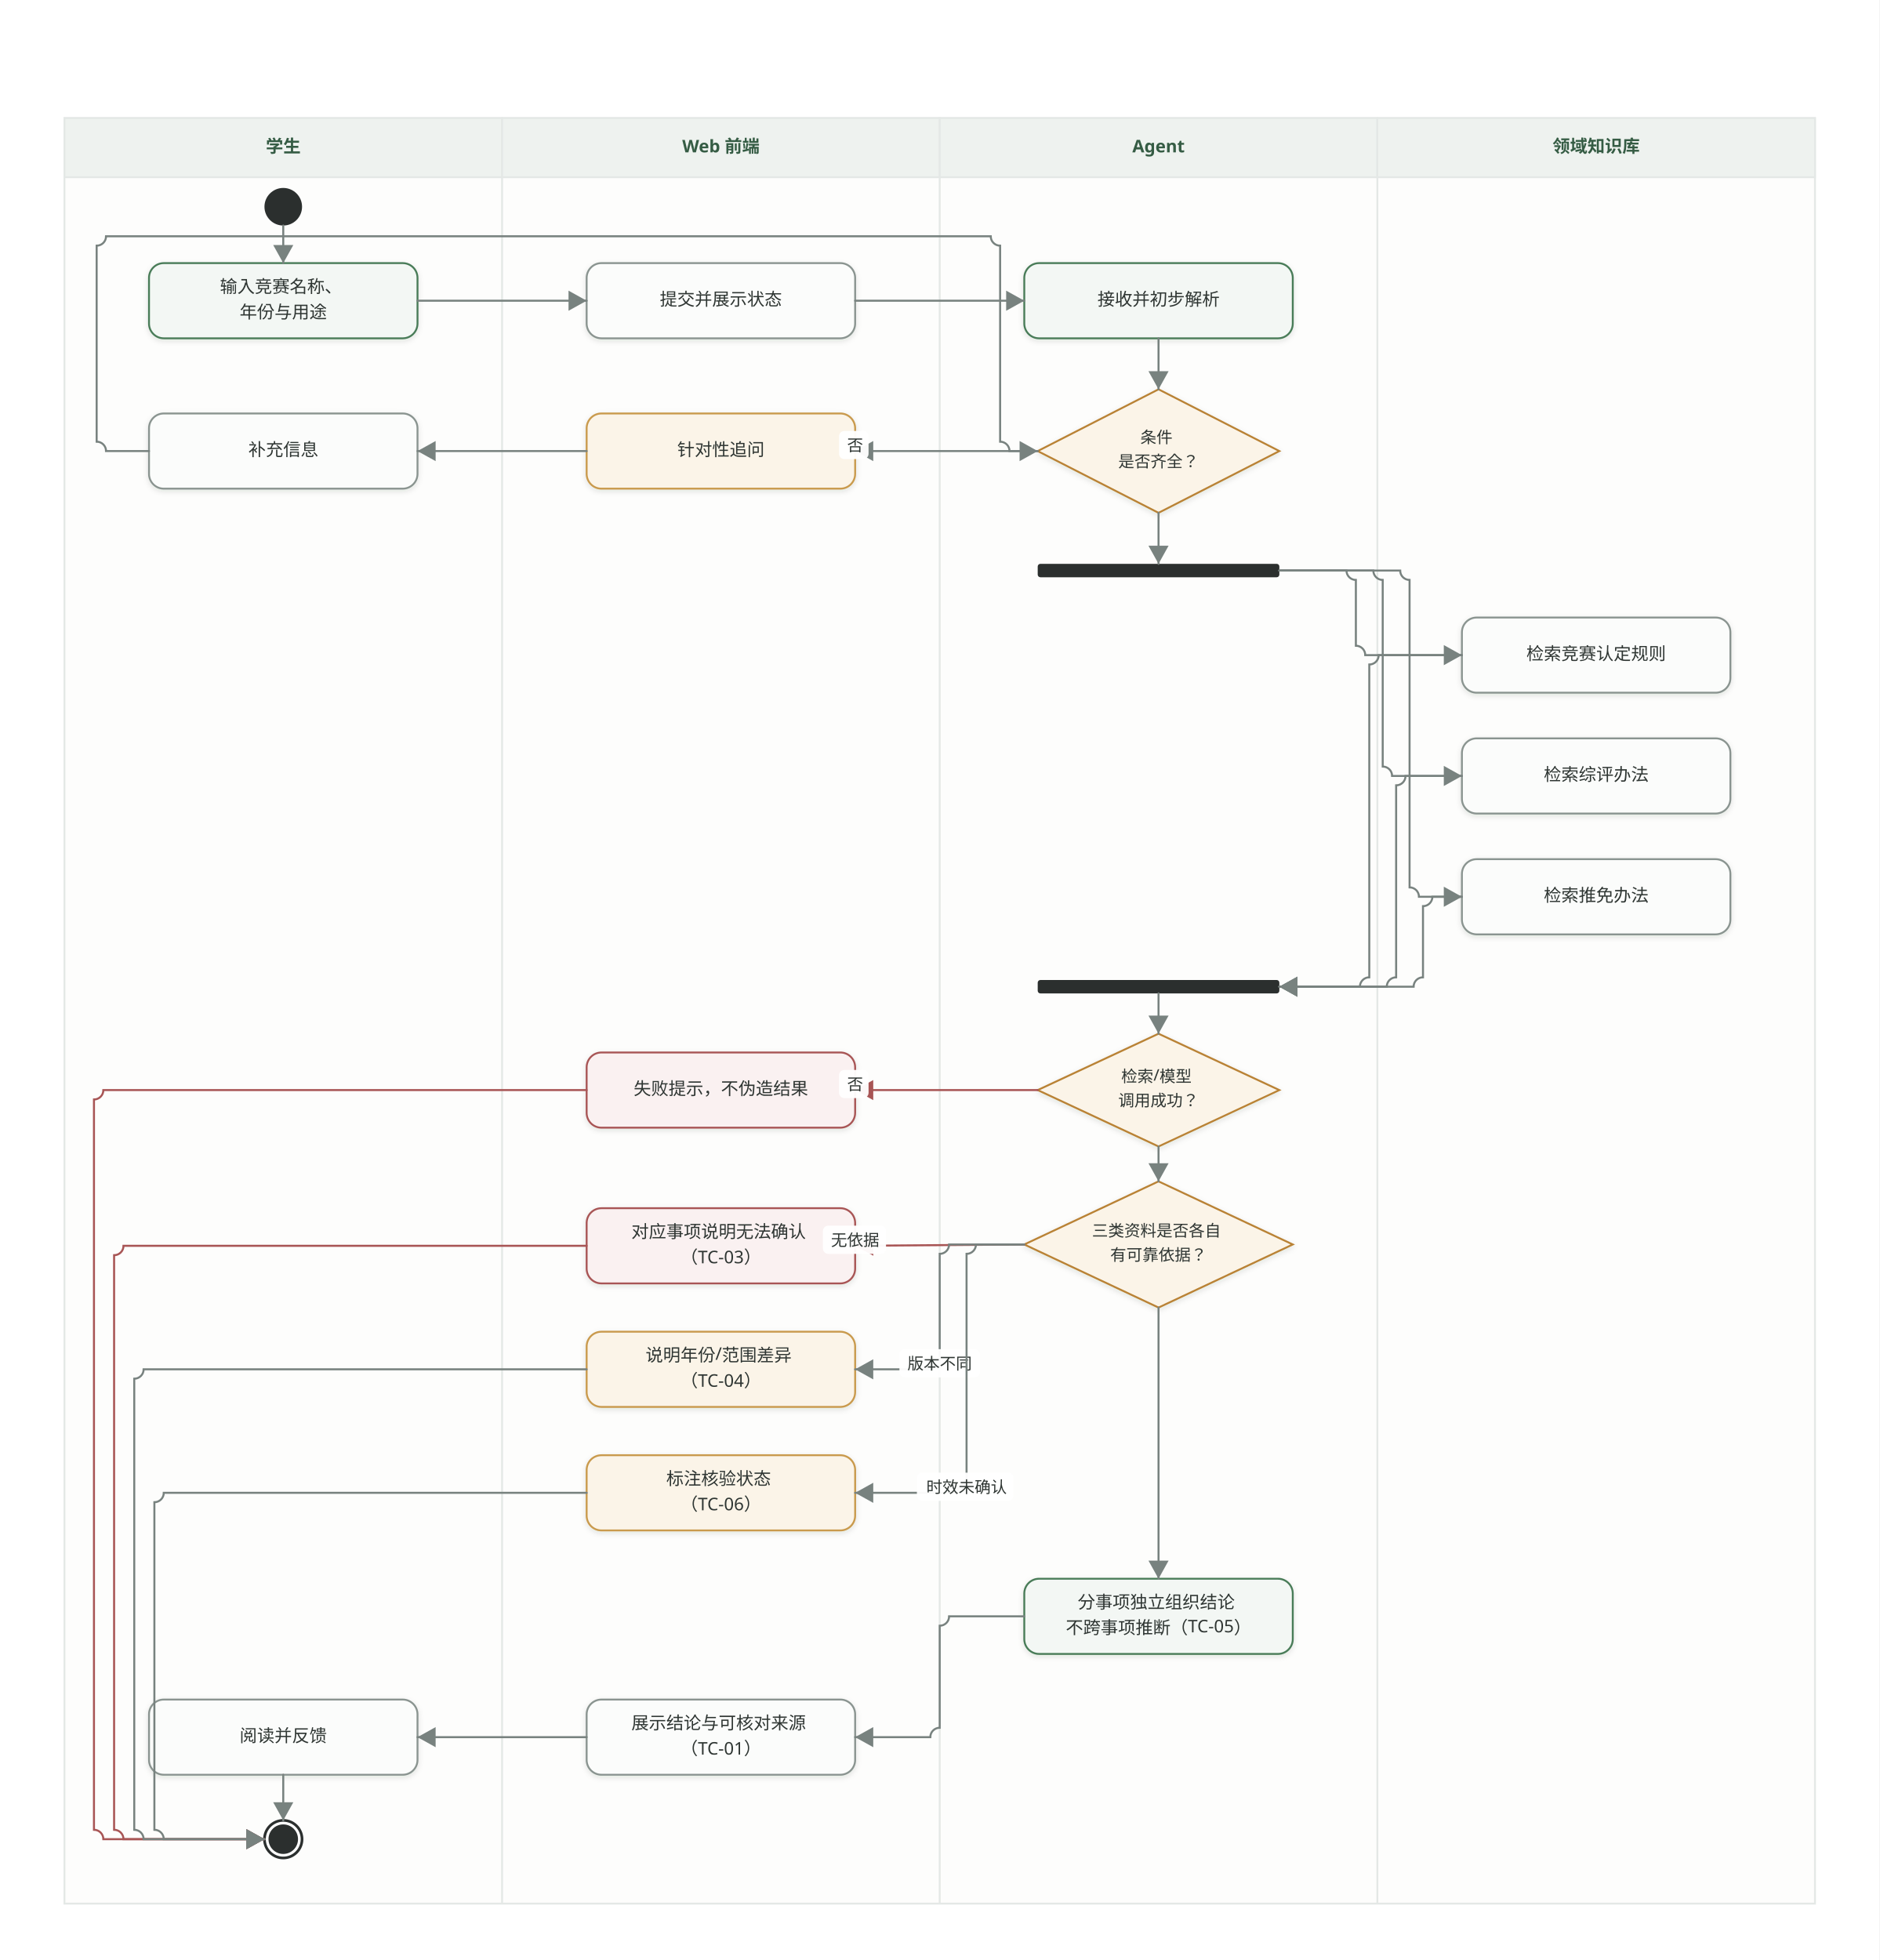
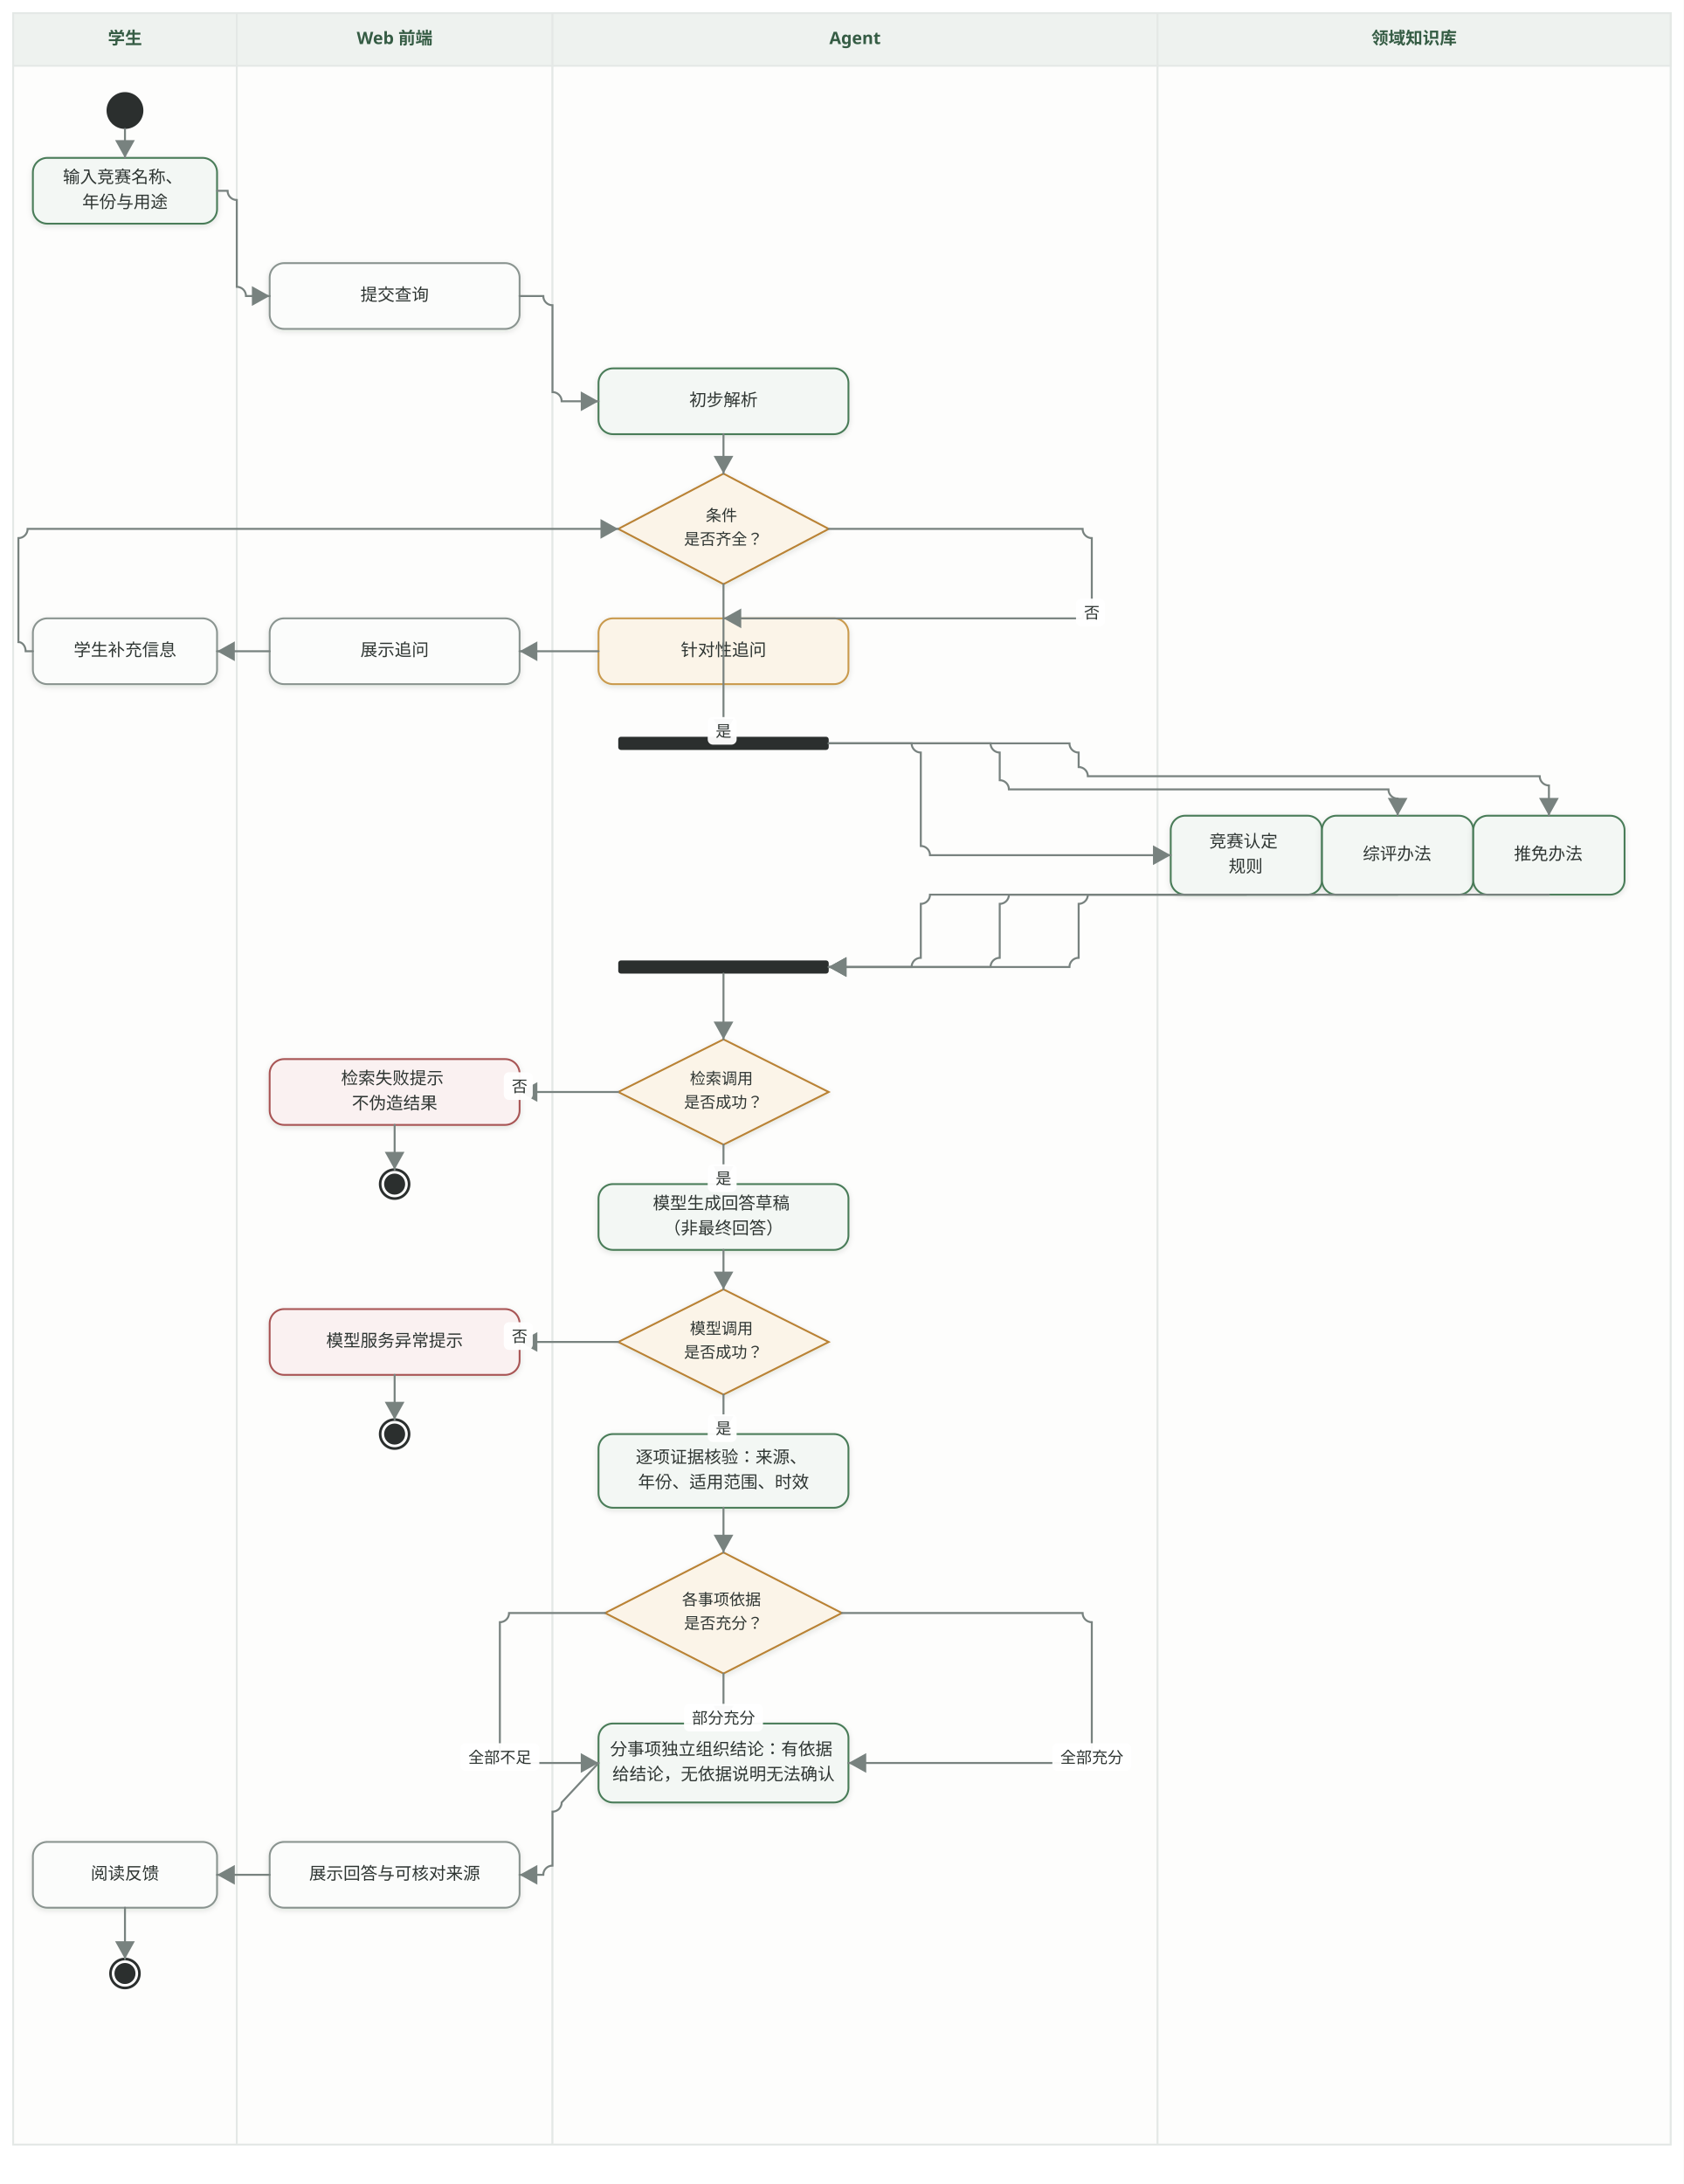
- <svg xmlns="http://www.w3.org/2000/svg" width="1400" height="1460" viewBox="0 0 1400 1460">
+ <svg xmlns="http://www.w3.org/2000/svg" width="1280" height="1660" viewBox="0 0 1280 1660">
  <defs>
    <filter id="soft" x="-30%" y="-30%" width="160%" height="160%">
      <feDropShadow dx="0" dy="1.4" stdDeviation="2.2" flood-color="#233028" flood-opacity="0.12" />
    </filter>
    <marker id="ar" markerWidth="12" markerHeight="12" refX="10" refY="6" orient="auto" markerUnits="strokeWidth">
      <path d="M1,1 L10,6 L1,11 Z" fill="#78827f" />
    </marker>
    <marker id="ard" markerWidth="12" markerHeight="12" refX="10" refY="6" orient="auto" markerUnits="strokeWidth">
      <path d="M1,1 L10,6 L1,11 Z" fill="#a85555" />
    </marker>
    <marker id="arr" markerWidth="12" markerHeight="12" refX="10" refY="6" orient="auto" markerUnits="strokeWidth">
      <path d="M1,1 L10,6 L1,11 Z" fill="#9aa5a1" />
    </marker>
  </defs>
-   <rect x="0" y="0" width="1400" height="1460" fill="#ffffff" />
-   <rect x="48.0" y="88.0" width="1304.0" height="1330.0" fill="#fdfdfc" stroke="#e4e8e6" stroke-width="1.4" />
-   <rect x="48.0" y="88.0" width="326.0" height="44.0" fill="#eef2ef" stroke="#e4e8e6" stroke-width="1.4" />
-   <text x="211" y="113.5" font-size="13" fill="#355c44" text-anchor="middle" font-weight="600" font-family="PingFang SC, Hiragino Sans GB, Microsoft YaHei, sans-serif">
-     <tspan x="211" dy="0">学生</tspan>
+   <rect x="0" y="0" width="1280" height="1660" fill="#ffffff" />
+   <rect x="10.0" y="10.0" width="1260.0" height="1620.0" fill="#fdfdfc" stroke="#e4e8e6" stroke-width="1.4" />
+   <rect x="10.0" y="10.0" width="170.0" height="1620.0" fill="#fdfdfc" stroke="#e4e8e6" stroke-width="1.4" />
+   <rect x="180.0" y="10.0" width="240.0" height="1620.0" fill="#fdfdfc" stroke="#e4e8e6" stroke-width="1.4" />
+   <rect x="420.0" y="10.0" width="460.0" height="1620.0" fill="#fdfdfc" stroke="#e4e8e6" stroke-width="1.4" />
+   <rect x="880.0" y="10.0" width="390.0" height="1620.0" fill="#fdfdfc" stroke="#e4e8e6" stroke-width="1.4" />
+   <rect x="10.0" y="10.0" width="170.0" height="40.0" fill="#eef2ef" stroke="#e4e8e6" stroke-width="1.4" />
+   <text x="95" y="33.5" font-size="13" fill="#355c44" text-anchor="middle" font-weight="600" font-family="PingFang SC, Hiragino Sans GB, Microsoft YaHei, sans-serif">
+     <tspan x="95" dy="0">学生</tspan>
  </text>
-   <rect x="374.0" y="88.0" width="326.0" height="44.0" fill="#eef2ef" stroke="#e4e8e6" stroke-width="1.4" />
-   <text x="537" y="113.5" font-size="13" fill="#355c44" text-anchor="middle" font-weight="600" font-family="PingFang SC, Hiragino Sans GB, Microsoft YaHei, sans-serif">
-     <tspan x="537" dy="0">Web 前端</tspan>
+   <rect x="180.0" y="10.0" width="240.0" height="40.0" fill="#eef2ef" stroke="#e4e8e6" stroke-width="1.4" />
+   <text x="300" y="33.5" font-size="13" fill="#355c44" text-anchor="middle" font-weight="600" font-family="PingFang SC, Hiragino Sans GB, Microsoft YaHei, sans-serif">
+     <tspan x="300" dy="0">Web 前端</tspan>
  </text>
-   <rect x="700.0" y="88.0" width="326.0" height="44.0" fill="#eef2ef" stroke="#e4e8e6" stroke-width="1.4" />
-   <text x="863" y="113.5" font-size="13" fill="#355c44" text-anchor="middle" font-weight="600" font-family="PingFang SC, Hiragino Sans GB, Microsoft YaHei, sans-serif">
-     <tspan x="863" dy="0">Agent</tspan>
+   <rect x="420.0" y="10.0" width="460.0" height="40.0" fill="#eef2ef" stroke="#e4e8e6" stroke-width="1.4" />
+   <text x="650" y="33.5" font-size="13" fill="#355c44" text-anchor="middle" font-weight="600" font-family="PingFang SC, Hiragino Sans GB, Microsoft YaHei, sans-serif">
+     <tspan x="650" dy="0">Agent</tspan>
  </text>
-   <rect x="1026.0" y="88.0" width="326.0" height="44.0" fill="#eef2ef" stroke="#e4e8e6" stroke-width="1.4" />
-   <text x="1189" y="113.5" font-size="13" fill="#355c44" text-anchor="middle" font-weight="600" font-family="PingFang SC, Hiragino Sans GB, Microsoft YaHei, sans-serif">
-     <tspan x="1189" dy="0">领域知识库</tspan>
+   <rect x="880.0" y="10.0" width="390.0" height="40.0" fill="#eef2ef" stroke="#e4e8e6" stroke-width="1.4" />
+   <text x="1075" y="33.5" font-size="13" fill="#355c44" text-anchor="middle" font-weight="600" font-family="PingFang SC, Hiragino Sans GB, Microsoft YaHei, sans-serif">
+     <tspan x="1075" dy="0">领域知识库</tspan>
  </text>
-   <rect x="373.3" y="132.0" width="1.4" height="1286.0" fill="#e4e8e6" />
-   <rect x="699.3" y="132.0" width="1.4" height="1286.0" fill="#e4e8e6" />
-   <rect x="1025.3" y="132.0" width="1.4" height="1286.0" fill="#e4e8e6" />
-   <circle cx="211" cy="154" r="14" fill="#2b2f2e" />
-   <rect x="111.0" y="196.0" width="200.0" height="56.0" rx="11" fill="#f3f7f4" stroke="#4a7c59" stroke-width="1.4" filter="url(#soft)" />
-   <text x="211" y="218.0" font-size="13" fill="#2e3532" text-anchor="middle" font-family="PingFang SC, Hiragino Sans GB, Microsoft YaHei, sans-serif">
-     <tspan x="211" dy="0">输入竞赛名称、</tspan>
-     <tspan x="211" dy="19">年份与用途</tspan>
+   <circle cx="95" cy="84" r="14" fill="#2b2f2e" />
+   <rect x="25.0" y="120.0" width="140.0" height="50.0" rx="11" fill="#f3f7f4" stroke="#4a7c59" stroke-width="1.4" filter="url(#soft)" />
+   <text x="95" y="139.0" font-size="13" fill="#2e3532" text-anchor="middle" font-family="PingFang SC, Hiragino Sans GB, Microsoft YaHei, sans-serif">
+     <tspan x="95" dy="0">输入竞赛名称、</tspan>
+     <tspan x="95" dy="19">年份与用途</tspan>
  </text>
-   <rect x="437.0" y="196.0" width="200.0" height="56.0" rx="11" fill="#fbfcfb" stroke="#8a9490" stroke-width="1.4" filter="url(#soft)" />
-   <text x="537" y="227.5" font-size="13" fill="#2e3532" text-anchor="middle" font-family="PingFang SC, Hiragino Sans GB, Microsoft YaHei, sans-serif">
-     <tspan x="537" dy="0">提交并展示状态</tspan>
+   <rect x="205.0" y="200.0" width="190.0" height="50.0" rx="11" fill="#fbfcfb" stroke="#8a9490" stroke-width="1.4" filter="url(#soft)" />
+   <text x="300" y="228.5" font-size="13" fill="#2e3532" text-anchor="middle" font-family="PingFang SC, Hiragino Sans GB, Microsoft YaHei, sans-serif">
+     <tspan x="300" dy="0">提交查询</tspan>
  </text>
-   <rect x="763.0" y="196.0" width="200.0" height="56.0" rx="11" fill="#f3f7f4" stroke="#4a7c59" stroke-width="1.4" filter="url(#soft)" />
-   <text x="863" y="227.5" font-size="13" fill="#2e3532" text-anchor="middle" font-family="PingFang SC, Hiragino Sans GB, Microsoft YaHei, sans-serif">
-     <tspan x="863" dy="0">接收并初步解析</tspan>
+   <rect x="455.0" y="280.0" width="190.0" height="50.0" rx="11" fill="#f3f7f4" stroke="#4a7c59" stroke-width="1.4" filter="url(#soft)" />
+   <text x="550" y="308.5" font-size="13" fill="#2e3532" text-anchor="middle" font-family="PingFang SC, Hiragino Sans GB, Microsoft YaHei, sans-serif">
+     <tspan x="550" dy="0">初步解析</tspan>
  </text>
-   <polygon points="863,290 953,336 863,382 773,336" fill="#fbf4e8" stroke="#b98234" stroke-width="1.4" filter="url(#soft)" />
-   <text x="863" y="330.0" font-size="12" fill="#2e3532" text-anchor="middle" font-family="PingFang SC, Hiragino Sans GB, Microsoft YaHei, sans-serif">
-     <tspan x="863" dy="0">条件</tspan>
-     <tspan x="863" dy="18">是否齐全？</tspan>
+   <polygon points="550,360 630,402 550,444 470,402" fill="#fbf4e8" stroke="#b98234" stroke-width="1.4" filter="url(#soft)" />
+   <text x="550" y="396.0" font-size="12" fill="#2e3532" text-anchor="middle" font-family="PingFang SC, Hiragino Sans GB, Microsoft YaHei, sans-serif">
+     <tspan x="550" dy="0">条件</tspan>
+     <tspan x="550" dy="18">是否齐全？</tspan>
  </text>
-   <rect x="437.0" y="308.0" width="200.0" height="56.0" rx="11" fill="#fbf4e8" stroke="#c99a4d" stroke-width="1.4" filter="url(#soft)" />
-   <text x="537" y="339.5" font-size="13" fill="#2e3532" text-anchor="middle" font-family="PingFang SC, Hiragino Sans GB, Microsoft YaHei, sans-serif">
-     <tspan x="537" dy="0">针对性追问</tspan>
+   <rect x="25.0" y="470.0" width="140.0" height="50.0" rx="11" fill="#fbfcfb" stroke="#8a9490" stroke-width="1.4" filter="url(#soft)" />
+   <text x="95" y="498.5" font-size="13" fill="#2e3532" text-anchor="middle" font-family="PingFang SC, Hiragino Sans GB, Microsoft YaHei, sans-serif">
+     <tspan x="95" dy="0">学生补充信息</tspan>
  </text>
-   <rect x="111.0" y="308.0" width="200.0" height="56.0" rx="11" fill="#fbfcfb" stroke="#8a9490" stroke-width="1.4" filter="url(#soft)" />
-   <text x="211" y="339.5" font-size="13" fill="#2e3532" text-anchor="middle" font-family="PingFang SC, Hiragino Sans GB, Microsoft YaHei, sans-serif">
-     <tspan x="211" dy="0">补充信息</tspan>
+   <rect x="205.0" y="470.0" width="190.0" height="50.0" rx="11" fill="#fbfcfb" stroke="#8a9490" stroke-width="1.4" filter="url(#soft)" />
+   <text x="300" y="498.5" font-size="13" fill="#2e3532" text-anchor="middle" font-family="PingFang SC, Hiragino Sans GB, Microsoft YaHei, sans-serif">
+     <tspan x="300" dy="0">展示追问</tspan>
  </text>
-   <rect x="773.0" y="420.0" width="180.0" height="10.0" rx="2" fill="#2b2f2e" />
-   <rect x="1089.0" y="460.0" width="200.0" height="56.0" rx="11" fill="#fbfcfb" stroke="#8a9490" stroke-width="1.4" filter="url(#soft)" />
-   <text x="1189" y="491.5" font-size="13" fill="#2e3532" text-anchor="middle" font-family="PingFang SC, Hiragino Sans GB, Microsoft YaHei, sans-serif">
-     <tspan x="1189" dy="0">检索竞赛认定规则</tspan>
+   <rect x="455.0" y="470.0" width="190.0" height="50.0" rx="11" fill="#fbf4e8" stroke="#c99a4d" stroke-width="1.4" filter="url(#soft)" />
+   <text x="550" y="498.5" font-size="13" fill="#2e3532" text-anchor="middle" font-family="PingFang SC, Hiragino Sans GB, Microsoft YaHei, sans-serif">
+     <tspan x="550" dy="0">针对性追问</tspan>
  </text>
-   <rect x="1089.0" y="550.0" width="200.0" height="56.0" rx="11" fill="#fbfcfb" stroke="#8a9490" stroke-width="1.4" filter="url(#soft)" />
-   <text x="1189" y="581.5" font-size="13" fill="#2e3532" text-anchor="middle" font-family="PingFang SC, Hiragino Sans GB, Microsoft YaHei, sans-serif">
-     <tspan x="1189" dy="0">检索综评办法</tspan>
+   <rect x="470.0" y="560.0" width="160.0" height="10.0" rx="2" fill="#2b2f2e" />
+   <rect x="890.0" y="620.0" width="115.0" height="60.0" rx="11" fill="#f3f7f4" stroke="#4a7c59" stroke-width="1.4" filter="url(#soft)" />
+   <text x="947" y="644.0" font-size="13" fill="#2e3532" text-anchor="middle" font-family="PingFang SC, Hiragino Sans GB, Microsoft YaHei, sans-serif">
+     <tspan x="947" dy="0">竞赛认定</tspan>
+     <tspan x="947" dy="19">规则</tspan>
  </text>
-   <rect x="1089.0" y="640.0" width="200.0" height="56.0" rx="11" fill="#fbfcfb" stroke="#8a9490" stroke-width="1.4" filter="url(#soft)" />
-   <text x="1189" y="671.5" font-size="13" fill="#2e3532" text-anchor="middle" font-family="PingFang SC, Hiragino Sans GB, Microsoft YaHei, sans-serif">
-     <tspan x="1189" dy="0">检索推免办法</tspan>
+   <rect x="1005.0" y="620.0" width="115.0" height="60.0" rx="11" fill="#f3f7f4" stroke="#4a7c59" stroke-width="1.4" filter="url(#soft)" />
+   <text x="1062" y="653.5" font-size="13" fill="#2e3532" text-anchor="middle" font-family="PingFang SC, Hiragino Sans GB, Microsoft YaHei, sans-serif">
+     <tspan x="1062" dy="0">综评办法</tspan>
  </text>
-   <rect x="773.0" y="730.0" width="180.0" height="10.0" rx="2" fill="#2b2f2e" />
-   <polygon points="863,770 953,812 863,854 773,812" fill="#fbf4e8" stroke="#b98234" stroke-width="1.4" filter="url(#soft)" />
-   <text x="863" y="806.0" font-size="12" fill="#2e3532" text-anchor="middle" font-family="PingFang SC, Hiragino Sans GB, Microsoft YaHei, sans-serif">
-     <tspan x="863" dy="0">检索/模型</tspan>
-     <tspan x="863" dy="18">调用成功？</tspan>
+   <rect x="1120.0" y="620.0" width="115.0" height="60.0" rx="11" fill="#f3f7f4" stroke="#4a7c59" stroke-width="1.4" filter="url(#soft)" />
+   <text x="1177" y="653.5" font-size="13" fill="#2e3532" text-anchor="middle" font-family="PingFang SC, Hiragino Sans GB, Microsoft YaHei, sans-serif">
+     <tspan x="1177" dy="0">推免办法</tspan>
  </text>
-   <rect x="437.0" y="784.0" width="200.0" height="56.0" rx="11" fill="#faf1f1" stroke="#a85555" stroke-width="1.4" filter="url(#soft)" />
-   <text x="537" y="815.5" font-size="13" fill="#2e3532" text-anchor="middle" font-family="PingFang SC, Hiragino Sans GB, Microsoft YaHei, sans-serif">
-     <tspan x="537" dy="0">失败提示，不伪造结果</tspan>
+   <rect x="470.0" y="730.0" width="160.0" height="10.0" rx="2" fill="#2b2f2e" />
+   <polygon points="550,790 630,830 550,870 470,830" fill="#fbf4e8" stroke="#b98234" stroke-width="1.4" filter="url(#soft)" />
+   <text x="550" y="824.0" font-size="12" fill="#2e3532" text-anchor="middle" font-family="PingFang SC, Hiragino Sans GB, Microsoft YaHei, sans-serif">
+     <tspan x="550" dy="0">检索调用</tspan>
+     <tspan x="550" dy="18">是否成功？</tspan>
  </text>
-   <polygon points="863,880 963,927 863,974 763,927" fill="#fbf4e8" stroke="#b98234" stroke-width="1.4" filter="url(#soft)" />
-   <text x="863" y="921.0" font-size="12" fill="#2e3532" text-anchor="middle" font-family="PingFang SC, Hiragino Sans GB, Microsoft YaHei, sans-serif">
-     <tspan x="863" dy="0">三类资料是否各自</tspan>
-     <tspan x="863" dy="18">有可靠依据？</tspan>
+   <rect x="205.0" y="805.0" width="190.0" height="50.0" rx="11" fill="#faf1f1" stroke="#a85555" stroke-width="1.4" filter="url(#soft)" />
+   <text x="300" y="824.0" font-size="13" fill="#2e3532" text-anchor="middle" font-family="PingFang SC, Hiragino Sans GB, Microsoft YaHei, sans-serif">
+     <tspan x="300" dy="0">检索失败提示</tspan>
+     <tspan x="300" dy="19">不伪造结果</tspan>
  </text>
-   <rect x="437.0" y="900.0" width="200.0" height="56.0" rx="11" fill="#faf1f1" stroke="#a85555" stroke-width="1.4" filter="url(#soft)" />
-   <text x="537" y="922.0" font-size="13" fill="#2e3532" text-anchor="middle" font-family="PingFang SC, Hiragino Sans GB, Microsoft YaHei, sans-serif">
-     <tspan x="537" dy="0">对应事项说明无法确认</tspan>
-     <tspan x="537" dy="19">（TC-03）</tspan>
+   <rect x="455.0" y="900.0" width="190.0" height="50.0" rx="11" fill="#f3f7f4" stroke="#4a7c59" stroke-width="1.4" filter="url(#soft)" />
+   <text x="550" y="919.0" font-size="13" fill="#2e3532" text-anchor="middle" font-family="PingFang SC, Hiragino Sans GB, Microsoft YaHei, sans-serif">
+     <tspan x="550" dy="0">模型生成回答草稿</tspan>
+     <tspan x="550" dy="19">（非最终回答）</tspan>
  </text>
-   <rect x="437.0" y="992.0" width="200.0" height="56.0" rx="11" fill="#fbf4e8" stroke="#c99a4d" stroke-width="1.4" filter="url(#soft)" />
-   <text x="537" y="1014.0" font-size="13" fill="#2e3532" text-anchor="middle" font-family="PingFang SC, Hiragino Sans GB, Microsoft YaHei, sans-serif">
-     <tspan x="537" dy="0">说明年份/范围差异</tspan>
-     <tspan x="537" dy="19">（TC-04）</tspan>
+   <polygon points="550,980 630,1020 550,1060 470,1020" fill="#fbf4e8" stroke="#b98234" stroke-width="1.4" filter="url(#soft)" />
+   <text x="550" y="1014.0" font-size="12" fill="#2e3532" text-anchor="middle" font-family="PingFang SC, Hiragino Sans GB, Microsoft YaHei, sans-serif">
+     <tspan x="550" dy="0">模型调用</tspan>
+     <tspan x="550" dy="18">是否成功？</tspan>
  </text>
-   <rect x="437.0" y="1084.0" width="200.0" height="56.0" rx="11" fill="#fbf4e8" stroke="#c99a4d" stroke-width="1.4" filter="url(#soft)" />
-   <text x="537" y="1106.0" font-size="13" fill="#2e3532" text-anchor="middle" font-family="PingFang SC, Hiragino Sans GB, Microsoft YaHei, sans-serif">
-     <tspan x="537" dy="0">标注核验状态</tspan>
-     <tspan x="537" dy="19">（TC-06）</tspan>
+   <rect x="205.0" y="995.0" width="190.0" height="50.0" rx="11" fill="#faf1f1" stroke="#a85555" stroke-width="1.4" filter="url(#soft)" />
+   <text x="300" y="1023.5" font-size="13" fill="#2e3532" text-anchor="middle" font-family="PingFang SC, Hiragino Sans GB, Microsoft YaHei, sans-serif">
+     <tspan x="300" dy="0">模型服务异常提示</tspan>
  </text>
-   <rect x="763.0" y="1176.0" width="200.0" height="56.0" rx="11" fill="#f3f7f4" stroke="#4a7c59" stroke-width="1.4" filter="url(#soft)" />
-   <text x="863" y="1198.0" font-size="13" fill="#2e3532" text-anchor="middle" font-family="PingFang SC, Hiragino Sans GB, Microsoft YaHei, sans-serif">
-     <tspan x="863" dy="0">分事项独立组织结论</tspan>
-     <tspan x="863" dy="19">不跨事项推断（TC-05）</tspan>
+   <rect x="455.0" y="1090.0" width="190.0" height="56.0" rx="11" fill="#f3f7f4" stroke="#4a7c59" stroke-width="1.4" filter="url(#soft)" />
+   <text x="550" y="1112.0" font-size="13" fill="#2e3532" text-anchor="middle" font-family="PingFang SC, Hiragino Sans GB, Microsoft YaHei, sans-serif">
+     <tspan x="550" dy="0">逐项证据核验：来源、</tspan>
+     <tspan x="550" dy="19">年份、适用范围、时效</tspan>
  </text>
-   <rect x="437.0" y="1266.0" width="200.0" height="56.0" rx="11" fill="#fbfcfb" stroke="#8a9490" stroke-width="1.4" filter="url(#soft)" />
-   <text x="537" y="1288.0" font-size="13" fill="#2e3532" text-anchor="middle" font-family="PingFang SC, Hiragino Sans GB, Microsoft YaHei, sans-serif">
-     <tspan x="537" dy="0">展示结论与可核对来源</tspan>
-     <tspan x="537" dy="19">（TC-01）</tspan>
+   <polygon points="550,1180 640,1226 550,1272 460,1226" fill="#fbf4e8" stroke="#b98234" stroke-width="1.4" filter="url(#soft)" />
+   <text x="550" y="1220.0" font-size="12" fill="#2e3532" text-anchor="middle" font-family="PingFang SC, Hiragino Sans GB, Microsoft YaHei, sans-serif">
+     <tspan x="550" dy="0">各事项依据</tspan>
+     <tspan x="550" dy="18">是否充分？</tspan>
  </text>
-   <rect x="111.0" y="1266.0" width="200.0" height="56.0" rx="11" fill="#fbfcfb" stroke="#8a9490" stroke-width="1.4" filter="url(#soft)" />
-   <text x="211" y="1297.5" font-size="13" fill="#2e3532" text-anchor="middle" font-family="PingFang SC, Hiragino Sans GB, Microsoft YaHei, sans-serif">
-     <tspan x="211" dy="0">阅读并反馈</tspan>
+   <rect x="455.0" y="1310.0" width="190.0" height="60.0" rx="11" fill="#f3f7f4" stroke="#4a7c59" stroke-width="1.4" filter="url(#soft)" />
+   <text x="550" y="1334.0" font-size="13" fill="#2e3532" text-anchor="middle" font-family="PingFang SC, Hiragino Sans GB, Microsoft YaHei, sans-serif">
+     <tspan x="550" dy="0">分事项独立组织结论：有依据</tspan>
+     <tspan x="550" dy="19">给结论，无依据说明无法确认</tspan>
  </text>
-   <circle cx="211" cy="1370" r="14" fill="#ffffff" stroke="#2b2f2e" stroke-width="2" />
-   <circle cx="211" cy="1370" r="11" fill="#2b2f2e" />
-   <path d="M 211.0,168.0 L 211.0,196.0" fill="none" stroke="#78827f" stroke-width="1.5" stroke-linecap="round" marker-end="url(#ar)" />
-   <path d="M 311.0,224.0 L 437.0,224.0" fill="none" stroke="#78827f" stroke-width="1.5" stroke-linecap="round" marker-end="url(#ar)" />
-   <path d="M 637.0,224.0 L 763.0,224.0" fill="none" stroke="#78827f" stroke-width="1.5" stroke-linecap="round" marker-end="url(#ar)" />
-   <path d="M 863.0,252.0 L 863.0,290.0" fill="none" stroke="#78827f" stroke-width="1.5" stroke-linecap="round" marker-end="url(#ar)" />
-   <path d="M 773.0,336.0 L 637.0,336.0" fill="none" stroke="#78827f" stroke-width="1.5" stroke-linecap="round" marker-end="url(#ar)" />
-   <rect x="625" y="321" width="22" height="21" rx="4" fill="#ffffff" opacity="0.96" />
-   <text x="637" y="336" font-size="12" fill="#2e3532" text-anchor="middle" font-family="PingFang SC, Hiragino Sans GB, Microsoft YaHei, sans-serif">否</text>
-   <path d="M 437.0,336.0 L 311.0,336.0" fill="none" stroke="#78827f" stroke-width="1.5" stroke-linecap="round" marker-end="url(#ar)" />
-   <path d="M 111.0,336.0 L 79.0,336.0 A 7.0,7.0 0 0 0 72.0,329.0 L 72.0,183.0 A 7.0,7.0 0 0 0 79.0,176.0 L 738.0,176.0 A 7.0,7.0 0 0 0 745.0,183.0 L 745.0,329.0 A 7.0,7.0 0 0 1 752.0,336.0 L 773.0,336.0" fill="none" stroke="#78827f" stroke-width="1.5" stroke-linecap="round" marker-end="url(#ar)" />
-   <path d="M 863.0,382.0 L 863.0,420.0" fill="none" stroke="#78827f" stroke-width="1.5" stroke-linecap="round" marker-end="url(#ar)" />
-   <path d="M 953.0,425.0 L 1003.0,425.0 A 7.0,7.0 0 0 0 1010.0,432.0 L 1010.0,481.0 A 7.0,7.0 0 0 1 1017.0,488.0 L 1089.0,488.0" fill="none" stroke="#78827f" stroke-width="1.5" stroke-linecap="round" marker-end="url(#ar)" />
-   <path d="M 953.0,425.0 L 1023.0,425.0 A 7.0,7.0 0 0 0 1030.0,432.0 L 1030.0,571.0 A 7.0,7.0 0 0 1 1037.0,578.0 L 1089.0,578.0" fill="none" stroke="#78827f" stroke-width="1.5" stroke-linecap="round" marker-end="url(#ar)" />
-   <path d="M 953.0,425.0 L 1043.0,425.0 A 7.0,7.0 0 0 0 1050.0,432.0 L 1050.0,661.0 A 7.0,7.0 0 0 1 1057.0,668.0 L 1089.0,668.0" fill="none" stroke="#78827f" stroke-width="1.5" stroke-linecap="round" marker-end="url(#ar)" />
-   <path d="M 1089.0,488.0 L 1027.0,488.0 A 7.0,7.0 0 0 1 1020.0,495.0 L 1020.0,728.0 A 7.0,7.0 0 0 0 1013.0,735.0 L 953.0,735.0" fill="none" stroke="#78827f" stroke-width="1.5" stroke-linecap="round" marker-end="url(#ar)" />
-   <path d="M 1089.0,578.0 L 1047.0,578.0 A 7.0,7.0 0 0 1 1040.0,585.0 L 1040.0,728.0 A 7.0,7.0 0 0 0 1033.0,735.0 L 953.0,735.0" fill="none" stroke="#78827f" stroke-width="1.5" stroke-linecap="round" marker-end="url(#ar)" />
-   <path d="M 1089.0,668.0 L 1067.0,668.0 A 7.0,7.0 0 0 1 1060.0,675.0 L 1060.0,728.0 A 7.0,7.0 0 0 0 1053.0,735.0 L 953.0,735.0" fill="none" stroke="#78827f" stroke-width="1.5" stroke-linecap="round" marker-end="url(#ar)" />
-   <path d="M 863.0,740.0 L 863.0,770.0" fill="none" stroke="#78827f" stroke-width="1.5" stroke-linecap="round" marker-end="url(#ar)" />
-   <path d="M 773.0,812.0 L 637.0,812.0" fill="none" stroke="#a85555" stroke-width="1.5" stroke-linecap="round" marker-end="url(#ard)" />
-   <rect x="625" y="797" width="22" height="21" rx="4" fill="#ffffff" opacity="0.96" />
-   <text x="637" y="812" font-size="12" fill="#2e3532" text-anchor="middle" font-family="PingFang SC, Hiragino Sans GB, Microsoft YaHei, sans-serif">否</text>
-   <path d="M 863.0,854.0 L 863.0,880.0" fill="none" stroke="#78827f" stroke-width="1.5" stroke-linecap="round" marker-end="url(#ar)" />
-   <path d="M 763.0,927.0 L 637.0,928.0" fill="none" stroke="#a85555" stroke-width="1.5" stroke-linecap="round" marker-end="url(#ard)" />
-   <rect x="613" y="913" width="47" height="21" rx="4" fill="#ffffff" opacity="0.96" />
-   <text x="637" y="928" font-size="12" fill="#2e3532" text-anchor="middle" font-family="PingFang SC, Hiragino Sans GB, Microsoft YaHei, sans-serif">无依据</text>
-   <path d="M 763.0,927.0 L 707.0,927.0 A 7.0,7.0 0 0 1 700.0,934.0 L 700.0,1013.0 A 7.0,7.0 0 0 0 693.0,1020.0 L 637.0,1020.0" fill="none" stroke="#78827f" stroke-width="1.5" stroke-linecap="round" marker-end="url(#ar)" />
-   <rect x="670" y="1005" width="60" height="21" rx="4" fill="#ffffff" opacity="0.96" />
-   <text x="700" y="1020" font-size="12" fill="#2e3532" text-anchor="middle" font-family="PingFang SC, Hiragino Sans GB, Microsoft YaHei, sans-serif">版本不同</text>
-   <path d="M 763.0,927.0 L 727.0,927.0 A 7.0,7.0 0 0 1 720.0,934.0 L 720.0,1105.0 A 7.0,7.0 0 0 0 713.0,1112.0 L 637.0,1112.0" fill="none" stroke="#78827f" stroke-width="1.5" stroke-linecap="round" marker-end="url(#ar)" />
-   <rect x="683" y="1097" width="72" height="21" rx="4" fill="#ffffff" opacity="0.96" />
-   <text x="720" y="1112" font-size="12" fill="#2e3532" text-anchor="middle" font-family="PingFang SC, Hiragino Sans GB, Microsoft YaHei, sans-serif">时效未确认</text>
-   <path d="M 863.0,974.0 L 863.0,1176.0" fill="none" stroke="#78827f" stroke-width="1.5" stroke-linecap="round" marker-end="url(#ar)" />
-   <path d="M 437.0,812.0 L 77.0,812.0 A 7.0,7.0 0 0 1 70.0,819.0 L 70.0,1363.0 A 7.0,7.0 0 0 1 77.0,1370.0 L 197.0,1370.0" fill="none" stroke="#a85555" stroke-width="1.5" stroke-linecap="round" marker-end="url(#ard)" />
-   <path d="M 437.0,928.0 L 92.0,928.0 A 7.0,7.0 0 0 1 85.0,935.0 L 85.0,1363.0 A 7.0,7.0 0 0 1 92.0,1370.0 L 197.0,1370.0" fill="none" stroke="#a85555" stroke-width="1.5" stroke-linecap="round" marker-end="url(#ard)" />
-   <path d="M 437.0,1020.0 L 107.0,1020.0 A 7.0,7.0 0 0 1 100.0,1027.0 L 100.0,1363.0 A 7.0,7.0 0 0 1 107.0,1370.0 L 197.0,1370.0" fill="none" stroke="#78827f" stroke-width="1.5" stroke-linecap="round" marker-end="url(#ar)" />
-   <path d="M 437.0,1112.0 L 122.0,1112.0 A 7.0,7.0 0 0 1 115.0,1119.0 L 115.0,1363.0 A 7.0,7.0 0 0 1 122.0,1370.0 L 197.0,1370.0" fill="none" stroke="#78827f" stroke-width="1.5" stroke-linecap="round" marker-end="url(#ar)" />
-   <path d="M 763.0,1204.0 L 707.0,1204.0 A 7.0,7.0 0 0 1 700.0,1211.0 L 700.0,1287.0 A 7.0,7.0 0 0 0 693.0,1294.0 L 637.0,1294.0" fill="none" stroke="#78827f" stroke-width="1.5" stroke-linecap="round" marker-end="url(#ar)" />
-   <path d="M 437.0,1294.0 L 311.0,1294.0" fill="none" stroke="#78827f" stroke-width="1.5" stroke-linecap="round" marker-end="url(#ar)" />
-   <path d="M 211.0,1322.0 L 211.0,1356.0" fill="none" stroke="#78827f" stroke-width="1.5" stroke-linecap="round" marker-end="url(#ar)" />
+   <rect x="205.0" y="1400.0" width="190.0" height="50.0" rx="11" fill="#fbfcfb" stroke="#8a9490" stroke-width="1.4" filter="url(#soft)" />
+   <text x="300" y="1428.5" font-size="13" fill="#2e3532" text-anchor="middle" font-family="PingFang SC, Hiragino Sans GB, Microsoft YaHei, sans-serif">
+     <tspan x="300" dy="0">展示回答与可核对来源</tspan>
+   </text>
+   <rect x="25.0" y="1400.0" width="140.0" height="50.0" rx="11" fill="#fbfcfb" stroke="#8a9490" stroke-width="1.4" filter="url(#soft)" />
+   <text x="95" y="1428.5" font-size="13" fill="#2e3532" text-anchor="middle" font-family="PingFang SC, Hiragino Sans GB, Microsoft YaHei, sans-serif">
+     <tspan x="95" dy="0">阅读反馈</tspan>
+   </text>
+   <circle cx="300" cy="900" r="11" fill="#ffffff" stroke="#2b2f2e" stroke-width="2" />
+   <circle cx="300" cy="900" r="8" fill="#2b2f2e" />
+   <circle cx="300" cy="1090" r="11" fill="#ffffff" stroke="#2b2f2e" stroke-width="2" />
+   <circle cx="300" cy="1090" r="8" fill="#2b2f2e" />
+   <circle cx="95" cy="1500" r="11" fill="#ffffff" stroke="#2b2f2e" stroke-width="2" />
+   <circle cx="95" cy="1500" r="8" fill="#2b2f2e" />
+   <path d="M 95.0,98.0 L 95.0,120.0" fill="none" stroke="#78827f" stroke-width="1.5" stroke-linecap="round" marker-end="url(#ar)" />
+   <path d="M 165.0,145.0 L 173.0,145.0 A 7.0,7.0 0 0 0 180.0,152.0 L 180.0,218.0 A 7.0,7.0 0 0 1 187.0,225.0 L 205.0,225.0" fill="none" stroke="#78827f" stroke-width="1.5" stroke-linecap="round" marker-end="url(#ar)" />
+   <path d="M 395.0,225.0 L 413.0,225.0 A 7.0,7.0 0 0 0 420.0,232.0 L 420.0,298.0 A 7.0,7.0 0 0 1 427.0,305.0 L 455.0,305.0" fill="none" stroke="#78827f" stroke-width="1.5" stroke-linecap="round" marker-end="url(#ar)" />
+   <path d="M 550.0,330.0 L 550.0,360.0" fill="none" stroke="#78827f" stroke-width="1.5" stroke-linecap="round" marker-end="url(#ar)" />
+   <path d="M 630.0,402.0 L 823.0,402.0 A 7.0,7.0 0 0 0 830.0,409.0 L 830.0,463.0 A 7.0,7.0 0 0 0 823.0,470.0 L 550.0,470.0" fill="none" stroke="#78827f" stroke-width="1.5" stroke-linecap="round" marker-end="url(#ar)" />
+   <rect x="818" y="455" width="22" height="21" rx="4" fill="#ffffff" opacity="0.96" />
+   <text x="830" y="470" font-size="12" fill="#2e3532" text-anchor="middle" font-family="PingFang SC, Hiragino Sans GB, Microsoft YaHei, sans-serif">否</text>
+   <path d="M 455.0,495.0 L 395.0,495.0" fill="none" stroke="#78827f" stroke-width="1.5" stroke-linecap="round" marker-end="url(#ar)" />
+   <path d="M 205.0,495.0 L 165.0,495.0" fill="none" stroke="#78827f" stroke-width="1.5" stroke-linecap="round" marker-end="url(#ar)" />
+   <path d="M 25.0,495.0 L 19.5,495.0 A 5.5,7.0 0 0 0 14.0,488.0 L 14.0,409.0 A 7.0,7.0 0 0 0 21.0,402.0 L 470.0,402.0" fill="none" stroke="#78827f" stroke-width="1.5" stroke-linecap="round" marker-end="url(#ar)" />
+   <path d="M 550.0,444.0 L 550.0,560.0" fill="none" stroke="#78827f" stroke-width="1.5" stroke-linecap="round" marker-end="url(#ar)" />
+   <rect x="538" y="545" width="22" height="21" rx="4" fill="#ffffff" opacity="0.96" />
+   <text x="550" y="560" font-size="12" fill="#2e3532" text-anchor="middle" font-family="PingFang SC, Hiragino Sans GB, Microsoft YaHei, sans-serif">是</text>
+   <path d="M 630.0,565.0 L 693.0,565.0 A 7.0,7.0 0 0 0 700.0,572.0 L 700.0,643.0 A 7.0,7.0 0 0 1 707.0,650.0 L 890.0,650.0" fill="none" stroke="#78827f" stroke-width="1.5" stroke-linecap="round" marker-end="url(#ar)" />
+   <path d="M 630.0,565.0 L 753.0,565.0 A 7.0,7.0 0 0 0 760.0,572.0 L 760.0,593.0 A 7.0,7.0 0 0 1 767.0,600.0 L 1055.5,600.0 A 7.0,7.0 0 0 0 1062.5,607.0 L 1062.5,620.0" fill="none" stroke="#78827f" stroke-width="1.5" stroke-linecap="round" marker-end="url(#ar)" />
+   <path d="M 630.0,565.0 L 813.0,565.0 A 7.0,7.0 0 0 0 820.0,572.0 L 820.0,583.0 A 7.0,7.0 0 0 1 827.0,590.0 L 1170.5,590.0 A 7.0,7.0 0 0 0 1177.5,597.0 L 1177.5,620.0" fill="none" stroke="#78827f" stroke-width="1.5" stroke-linecap="round" marker-end="url(#ar)" />
+   <path d="M 947.5,680.0 L 707.0,680.0 A 7.0,7.0 0 0 1 700.0,687.0 L 700.0,728.0 A 7.0,7.0 0 0 0 693.0,735.0 L 630.0,735.0" fill="none" stroke="#78827f" stroke-width="1.5" stroke-linecap="round" marker-end="url(#ar)" />
+   <path d="M 1062.5,680.0 L 767.0,680.0 A 7.0,7.0 0 0 1 760.0,687.0 L 760.0,728.0 A 7.0,7.0 0 0 0 753.0,735.0 L 630.0,735.0" fill="none" stroke="#78827f" stroke-width="1.5" stroke-linecap="round" marker-end="url(#ar)" />
+   <path d="M 1177.5,680.0 L 827.0,680.0 A 7.0,7.0 0 0 1 820.0,687.0 L 820.0,728.0 A 7.0,7.0 0 0 0 813.0,735.0 L 630.0,735.0" fill="none" stroke="#78827f" stroke-width="1.5" stroke-linecap="round" marker-end="url(#ar)" />
+   <path d="M 550.0,740.0 L 550.0,790.0" fill="none" stroke="#78827f" stroke-width="1.5" stroke-linecap="round" marker-end="url(#ar)" />
+   <path d="M 550.0,870.0 L 550.0,900.0" fill="none" stroke="#78827f" stroke-width="1.5" stroke-linecap="round" marker-end="url(#ar)" />
+   <rect x="538" y="885" width="22" height="21" rx="4" fill="#ffffff" opacity="0.96" />
+   <text x="550" y="900" font-size="12" fill="#2e3532" text-anchor="middle" font-family="PingFang SC, Hiragino Sans GB, Microsoft YaHei, sans-serif">是</text>
+   <path d="M 470.0,830.0 L 395.0,830.0" fill="none" stroke="#78827f" stroke-width="1.5" stroke-linecap="round" marker-end="url(#ar)" />
+   <rect x="383" y="815" width="22" height="21" rx="4" fill="#ffffff" opacity="0.96" />
+   <text x="395" y="830" font-size="12" fill="#2e3532" text-anchor="middle" font-family="PingFang SC, Hiragino Sans GB, Microsoft YaHei, sans-serif">否</text>
+   <path d="M 550.0,950.0 L 550.0,980.0" fill="none" stroke="#78827f" stroke-width="1.5" stroke-linecap="round" marker-end="url(#ar)" />
+   <path d="M 550.0,1060.0 L 550.0,1090.0" fill="none" stroke="#78827f" stroke-width="1.5" stroke-linecap="round" marker-end="url(#ar)" />
+   <rect x="538" y="1075" width="22" height="21" rx="4" fill="#ffffff" opacity="0.96" />
+   <text x="550" y="1090" font-size="12" fill="#2e3532" text-anchor="middle" font-family="PingFang SC, Hiragino Sans GB, Microsoft YaHei, sans-serif">是</text>
+   <path d="M 470.0,1020.0 L 395.0,1020.0" fill="none" stroke="#78827f" stroke-width="1.5" stroke-linecap="round" marker-end="url(#ar)" />
+   <rect x="383" y="1005" width="22" height="21" rx="4" fill="#ffffff" opacity="0.96" />
+   <text x="395" y="1020" font-size="12" fill="#2e3532" text-anchor="middle" font-family="PingFang SC, Hiragino Sans GB, Microsoft YaHei, sans-serif">否</text>
+   <path d="M 550.0,1146.0 L 550.0,1180.0" fill="none" stroke="#78827f" stroke-width="1.5" stroke-linecap="round" marker-end="url(#ar)" />
+   <path d="M 640.0,1226.0 L 823.0,1226.0 A 7.0,7.0 0 0 0 830.0,1233.0 L 830.0,1333.0 A 7.0,7.0 0 0 0 823.0,1340.0 L 645.0,1340.0" fill="none" stroke="#78827f" stroke-width="1.5" stroke-linecap="round" marker-end="url(#ar)" />
+   <rect x="800" y="1325" width="60" height="21" rx="4" fill="#ffffff" opacity="0.96" />
+   <text x="830" y="1340" font-size="12" fill="#2e3532" text-anchor="middle" font-family="PingFang SC, Hiragino Sans GB, Microsoft YaHei, sans-serif">全部充分</text>
+   <path d="M 550.0,1272.0 L 550.0,1310.0" fill="none" stroke="#78827f" stroke-width="1.5" stroke-linecap="round" marker-end="url(#ar)" />
+   <rect x="520" y="1295" width="60" height="21" rx="4" fill="#ffffff" opacity="0.96" />
+   <text x="550" y="1310" font-size="12" fill="#2e3532" text-anchor="middle" font-family="PingFang SC, Hiragino Sans GB, Microsoft YaHei, sans-serif">部分充分</text>
+   <path d="M 460.0,1226.0 L 387.0,1226.0 A 7.0,7.0 0 0 1 380.0,1233.0 L 380.0,1333.0 A 7.0,7.0 0 0 1 387.0,1340.0 L 455.0,1340.0" fill="none" stroke="#78827f" stroke-width="1.5" stroke-linecap="round" marker-end="url(#ar)" />
+   <rect x="350" y="1325" width="60" height="21" rx="4" fill="#ffffff" opacity="0.96" />
+   <text x="380" y="1340" font-size="12" fill="#2e3532" text-anchor="middle" font-family="PingFang SC, Hiragino Sans GB, Microsoft YaHei, sans-serif">全部不足</text>
+   <path d="M 455.0,1340.0 L 427.0,1370.0 A 7.0,7.0 0 0 1 420.0,1377.0 L 420.0,1418.0 A 7.0,7.0 0 0 0 413.0,1425.0 L 395.0,1425.0" fill="none" stroke="#78827f" stroke-width="1.5" stroke-linecap="round" marker-end="url(#ar)" />
+   <path d="M 205.0,1425.0 L 165.0,1425.0" fill="none" stroke="#78827f" stroke-width="1.5" stroke-linecap="round" marker-end="url(#ar)" />
+   <path d="M 300.0,855.0 L 300.0,889.0" fill="none" stroke="#78827f" stroke-width="1.5" stroke-linecap="round" marker-end="url(#ar)" />
+   <path d="M 300.0,1045.0 L 300.0,1079.0" fill="none" stroke="#78827f" stroke-width="1.5" stroke-linecap="round" marker-end="url(#ar)" />
+   <path d="M 95.0,1450.0 L 95.0,1489.0" fill="none" stroke="#78827f" stroke-width="1.5" stroke-linecap="round" marker-end="url(#ar)" />
</svg>
